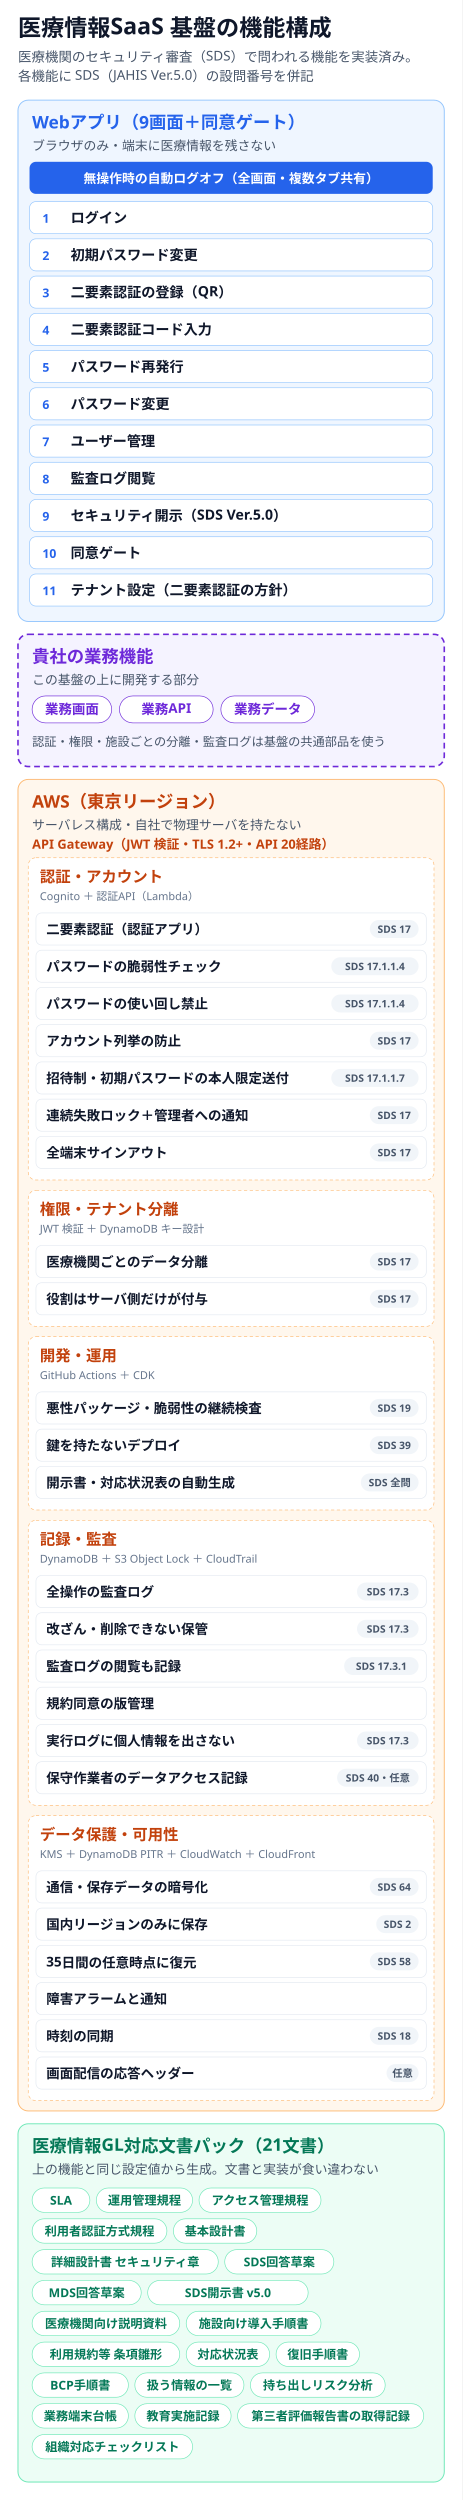
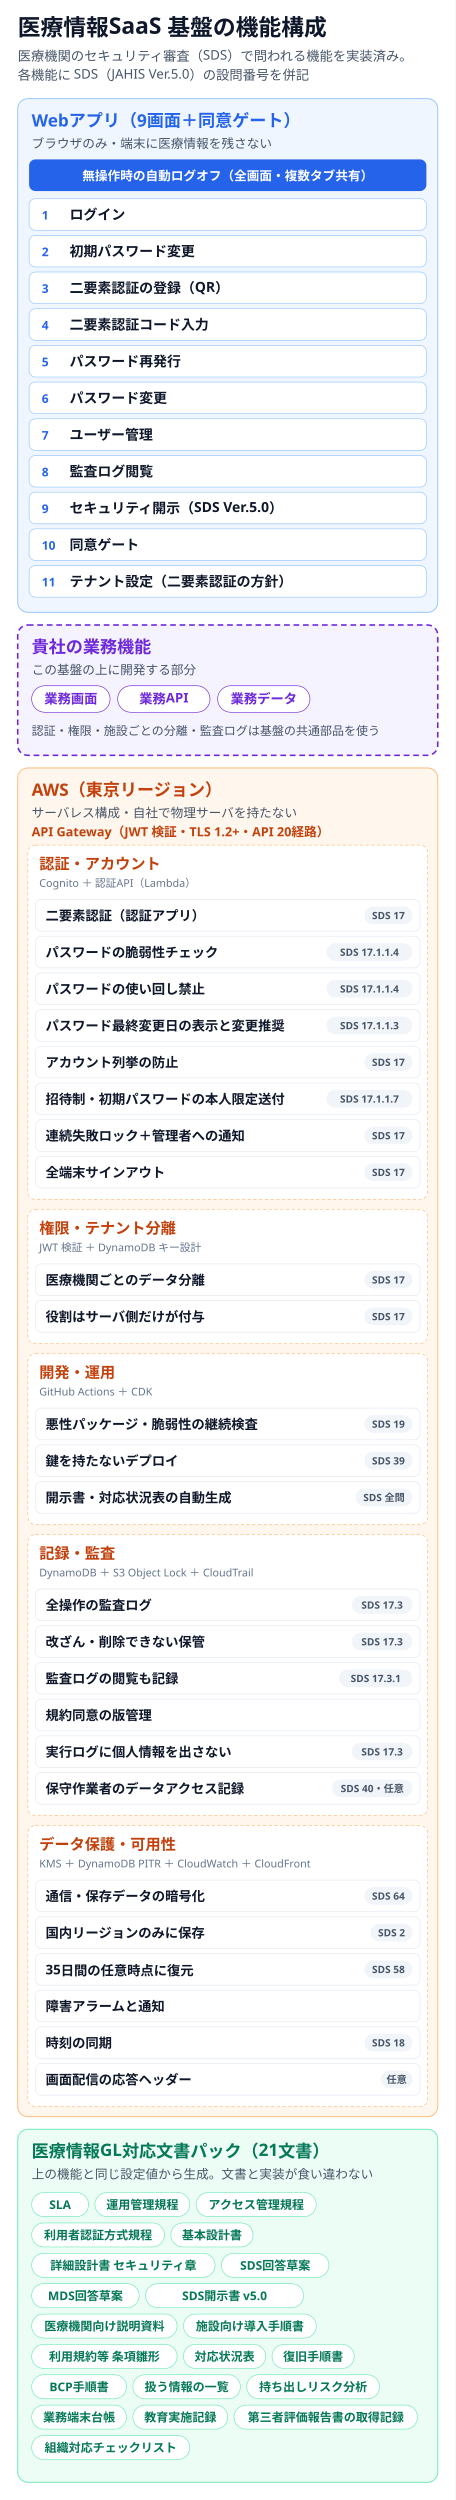
- <svg xmlns="http://www.w3.org/2000/svg" viewBox="0 0 720 3894" width="720" height="3894" font-family="'Hiragino Sans','Noto Sans JP','Yu Gothic UI',sans-serif">
-   <rect width="720" height="3894" fill="#ffffff" />
+ <svg xmlns="http://www.w3.org/2000/svg" viewBox="0 0 720 3952" width="720" height="3952" font-family="'Hiragino Sans','Noto Sans JP','Yu Gothic UI',sans-serif">
+   <rect width="720" height="3952" fill="#ffffff" />
  <text x="28" y="56" font-size="36" font-weight="700" fill="#0f172a" text-anchor="start">医療情報SaaS 基盤の機能構成</text>
  <text x="28" y="96" font-size="21" font-weight="400" fill="#475569" text-anchor="start">医療機関のセキュリティ審査（SDS）で問われる機能を実装済み。</text>
  <text x="28" y="126" font-size="21" font-weight="400" fill="#475569" text-anchor="start">各機能に SDS（JAHIS Ver.5.0）の設問番号を併記</text>
  <rect x="28" y="156" width="664" height="812" rx="16" fill="#eff6ff" stroke="#93c5fd" stroke-width="1.5" />
  <text x="50" y="200" font-size="27" font-weight="700" fill="#2563eb" text-anchor="start">Webアプリ（9画面＋同意ゲート）</text>
  <text x="50" y="234" font-size="20" font-weight="400" fill="#475569" text-anchor="start">ブラウザのみ・端末に医療情報を残さない</text>
  <rect x="46" y="252" width="628" height="50" rx="10" fill="#2563eb" />
  <text x="360.0" y="285" font-size="20" font-weight="700" fill="#ffffff" text-anchor="middle">無操作時の自動ログオフ（全画面・複数タブ共有）</text>
  <rect x="46" y="314" width="628" height="50" rx="10" fill="#ffffff" stroke="#93c5fd" stroke-width="1" />
  <text x="66" y="347" font-size="19" font-weight="700" fill="#2563eb" text-anchor="start"> 1</text>
  <text x="110" y="347" font-size="22" font-weight="600" fill="#0f172a" text-anchor="start">ログイン</text>
  <rect x="46" y="372" width="628" height="50" rx="10" fill="#ffffff" stroke="#93c5fd" stroke-width="1" />
  <text x="66" y="405" font-size="19" font-weight="700" fill="#2563eb" text-anchor="start"> 2</text>
  <text x="110" y="405" font-size="22" font-weight="600" fill="#0f172a" text-anchor="start">初期パスワード変更</text>
  <rect x="46" y="430" width="628" height="50" rx="10" fill="#ffffff" stroke="#93c5fd" stroke-width="1" />
  <text x="66" y="463" font-size="19" font-weight="700" fill="#2563eb" text-anchor="start"> 3</text>
  <text x="110" y="463" font-size="22" font-weight="600" fill="#0f172a" text-anchor="start">二要素認証の登録（QR）</text>
  <rect x="46" y="488" width="628" height="50" rx="10" fill="#ffffff" stroke="#93c5fd" stroke-width="1" />
  <text x="66" y="521" font-size="19" font-weight="700" fill="#2563eb" text-anchor="start"> 4</text>
  <text x="110" y="521" font-size="22" font-weight="600" fill="#0f172a" text-anchor="start">二要素認証コード入力</text>
  <rect x="46" y="546" width="628" height="50" rx="10" fill="#ffffff" stroke="#93c5fd" stroke-width="1" />
  <text x="66" y="579" font-size="19" font-weight="700" fill="#2563eb" text-anchor="start"> 5</text>
  <text x="110" y="579" font-size="22" font-weight="600" fill="#0f172a" text-anchor="start">パスワード再発行</text>
  <rect x="46" y="604" width="628" height="50" rx="10" fill="#ffffff" stroke="#93c5fd" stroke-width="1" />
  <text x="66" y="637" font-size="19" font-weight="700" fill="#2563eb" text-anchor="start"> 6</text>
  <text x="110" y="637" font-size="22" font-weight="600" fill="#0f172a" text-anchor="start">パスワード変更</text>
  <rect x="46" y="662" width="628" height="50" rx="10" fill="#ffffff" stroke="#93c5fd" stroke-width="1" />
  <text x="66" y="695" font-size="19" font-weight="700" fill="#2563eb" text-anchor="start"> 7</text>
  <text x="110" y="695" font-size="22" font-weight="600" fill="#0f172a" text-anchor="start">ユーザー管理</text>
  <rect x="46" y="720" width="628" height="50" rx="10" fill="#ffffff" stroke="#93c5fd" stroke-width="1" />
  <text x="66" y="753" font-size="19" font-weight="700" fill="#2563eb" text-anchor="start"> 8</text>
  <text x="110" y="753" font-size="22" font-weight="600" fill="#0f172a" text-anchor="start">監査ログ閲覧</text>
  <rect x="46" y="778" width="628" height="50" rx="10" fill="#ffffff" stroke="#93c5fd" stroke-width="1" />
  <text x="66" y="811" font-size="19" font-weight="700" fill="#2563eb" text-anchor="start"> 9</text>
  <text x="110" y="811" font-size="22" font-weight="600" fill="#0f172a" text-anchor="start">セキュリティ開示（SDS Ver.5.0）</text>
  <rect x="46" y="836" width="628" height="50" rx="10" fill="#ffffff" stroke="#93c5fd" stroke-width="1" />
  <text x="66" y="869" font-size="19" font-weight="700" fill="#2563eb" text-anchor="start">10</text>
  <text x="110" y="869" font-size="22" font-weight="600" fill="#0f172a" text-anchor="start">同意ゲート</text>
  <rect x="46" y="894" width="628" height="50" rx="10" fill="#ffffff" stroke="#93c5fd" stroke-width="1" />
  <text x="66" y="927" font-size="19" font-weight="700" fill="#2563eb" text-anchor="start">11</text>
  <text x="110" y="927" font-size="22" font-weight="600" fill="#0f172a" text-anchor="start">テナント設定（二要素認証の方針）</text>
  <rect x="28" y="988" width="664" height="206" rx="16" fill="#f5f3ff" stroke="#6d28d9" stroke-width="2.5" stroke-dasharray="9 6" />
  <text x="50" y="1032" font-size="27" font-weight="700" fill="#6d28d9" text-anchor="start">貴社の業務機能</text>
  <text x="50" y="1066" font-size="20" font-weight="400" fill="#475569" text-anchor="start">この基盤の上に開発する部分</text>
  <rect x="50" y="1084" width="124" height="42" rx="21" fill="#ffffff" stroke="#6d28d9" />
  <text x="112.0" y="1112" font-size="21" font-weight="600" fill="#6d28d9" text-anchor="middle">業務画面</text>
  <rect x="186" y="1084" width="146" height="42" rx="21" fill="#ffffff" stroke="#6d28d9" />
  <text x="259.0" y="1112" font-size="21" font-weight="600" fill="#6d28d9" text-anchor="middle">業務API</text>
  <rect x="344" y="1084" width="146" height="42" rx="21" fill="#ffffff" stroke="#6d28d9" />
  <text x="417.0" y="1112" font-size="21" font-weight="600" fill="#6d28d9" text-anchor="middle">業務データ</text>
  <text x="50" y="1162" font-size="19" font-weight="400" fill="#475569" text-anchor="start">認証・権限・施設ごとの分離・監査ログは基盤の共通部品を使う</text>
-   <rect x="28" y="1214" width="664" height="2074" rx="16" fill="#fff7ed" stroke="#fdba74" stroke-width="1.5" />
+   <rect x="28" y="1214" width="664" height="2132" rx="16" fill="#fff7ed" stroke="#fdba74" stroke-width="1.5" />
  <text x="50" y="1258" font-size="27" font-weight="700" fill="#c2410c" text-anchor="start">AWS（東京リージョン）</text>
  <text x="50" y="1292" font-size="20" font-weight="400" fill="#475569" text-anchor="start">サーバレス構成・自社で物理サーバを持たない</text>
  <text x="50" y="1322" font-size="20" font-weight="600" fill="#c2410c" text-anchor="start">API Gateway（JWT 検証・TLS 1.2+・API 20経路）</text>
-   <rect x="44" y="1336" width="632" height="502" rx="12" fill="#ffffff" stroke="#fdba74" stroke-width="1" stroke-dasharray="5 4" />
+   <rect x="44" y="1336" width="632" height="560" rx="12" fill="#ffffff" stroke="#fdba74" stroke-width="1" stroke-dasharray="5 4" />
  <text x="62" y="1374" font-size="24" font-weight="700" fill="#c2410c" text-anchor="start">認証・アカウント</text>
  <text x="62" y="1402" font-size="17" font-weight="400" fill="#64748b" text-anchor="start">Cognito ＋ 認証API（Lambda）</text>
  <rect x="56" y="1422" width="608" height="50" rx="9" fill="#ffffff" stroke="#e2e8f0" stroke-width="1" />
  <text x="72" y="1455" font-size="21" font-weight="600" fill="#0f172a" text-anchor="start">二要素認証（認証アプリ）</text>
  <rect x="576" y="1433" width="76" height="28" rx="14" fill="#f1f5f9" />
  <text x="614.0" y="1453" font-size="16" font-weight="600" fill="#475569" text-anchor="middle">SDS 17</text>
  <rect x="56" y="1480" width="608" height="50" rx="9" fill="#ffffff" stroke="#e2e8f0" stroke-width="1" />
  <text x="72" y="1513" font-size="21" font-weight="600" fill="#0f172a" text-anchor="start">パスワードの脆弱性チェック</text>
  <rect x="516" y="1491" width="136" height="28" rx="14" fill="#f1f5f9" />
  <text x="584.0" y="1511" font-size="16" font-weight="600" fill="#475569" text-anchor="middle">SDS 17.1.1.4</text>
  <rect x="56" y="1538" width="608" height="50" rx="9" fill="#ffffff" stroke="#e2e8f0" stroke-width="1" />
  <text x="72" y="1571" font-size="21" font-weight="600" fill="#0f172a" text-anchor="start">パスワードの使い回し禁止</text>
  <rect x="516" y="1549" width="136" height="28" rx="14" fill="#f1f5f9" />
  <text x="584.0" y="1569" font-size="16" font-weight="600" fill="#475569" text-anchor="middle">SDS 17.1.1.4</text>
  <rect x="56" y="1596" width="608" height="50" rx="9" fill="#ffffff" stroke="#e2e8f0" stroke-width="1" />
-   <text x="72" y="1629" font-size="21" font-weight="600" fill="#0f172a" text-anchor="start">アカウント列挙の防止</text>
-   <rect x="576" y="1607" width="76" height="28" rx="14" fill="#f1f5f9" />
-   <text x="614.0" y="1627" font-size="16" font-weight="600" fill="#475569" text-anchor="middle">SDS 17</text>
+   <text x="72" y="1629" font-size="21" font-weight="600" fill="#0f172a" text-anchor="start">パスワード最終変更日の表示と変更推奨</text>
+   <rect x="516" y="1607" width="136" height="28" rx="14" fill="#f1f5f9" />
+   <text x="584.0" y="1627" font-size="16" font-weight="600" fill="#475569" text-anchor="middle">SDS 17.1.1.3</text>
  <rect x="56" y="1654" width="608" height="50" rx="9" fill="#ffffff" stroke="#e2e8f0" stroke-width="1" />
-   <text x="72" y="1687" font-size="21" font-weight="600" fill="#0f172a" text-anchor="start">招待制・初期パスワードの本人限定送付</text>
-   <rect x="516" y="1665" width="136" height="28" rx="14" fill="#f1f5f9" />
-   <text x="584.0" y="1685" font-size="16" font-weight="600" fill="#475569" text-anchor="middle">SDS 17.1.1.7</text>
+   <text x="72" y="1687" font-size="21" font-weight="600" fill="#0f172a" text-anchor="start">アカウント列挙の防止</text>
+   <rect x="576" y="1665" width="76" height="28" rx="14" fill="#f1f5f9" />
+   <text x="614.0" y="1685" font-size="16" font-weight="600" fill="#475569" text-anchor="middle">SDS 17</text>
  <rect x="56" y="1712" width="608" height="50" rx="9" fill="#ffffff" stroke="#e2e8f0" stroke-width="1" />
-   <text x="72" y="1745" font-size="21" font-weight="600" fill="#0f172a" text-anchor="start">連続失敗ロック＋管理者への通知</text>
-   <rect x="576" y="1723" width="76" height="28" rx="14" fill="#f1f5f9" />
-   <text x="614.0" y="1743" font-size="16" font-weight="600" fill="#475569" text-anchor="middle">SDS 17</text>
+   <text x="72" y="1745" font-size="21" font-weight="600" fill="#0f172a" text-anchor="start">招待制・初期パスワードの本人限定送付</text>
+   <rect x="516" y="1723" width="136" height="28" rx="14" fill="#f1f5f9" />
+   <text x="584.0" y="1743" font-size="16" font-weight="600" fill="#475569" text-anchor="middle">SDS 17.1.1.7</text>
  <rect x="56" y="1770" width="608" height="50" rx="9" fill="#ffffff" stroke="#e2e8f0" stroke-width="1" />
-   <text x="72" y="1803" font-size="21" font-weight="600" fill="#0f172a" text-anchor="start">全端末サインアウト</text>
+   <text x="72" y="1803" font-size="21" font-weight="600" fill="#0f172a" text-anchor="start">連続失敗ロック＋管理者への通知</text>
  <rect x="576" y="1781" width="76" height="28" rx="14" fill="#f1f5f9" />
  <text x="614.0" y="1801" font-size="16" font-weight="600" fill="#475569" text-anchor="middle">SDS 17</text>
-   <rect x="44" y="1854" width="632" height="212" rx="12" fill="#ffffff" stroke="#fdba74" stroke-width="1" stroke-dasharray="5 4" />
-   <text x="62" y="1892" font-size="24" font-weight="700" fill="#c2410c" text-anchor="start">権限・テナント分離</text>
-   <text x="62" y="1920" font-size="17" font-weight="400" fill="#64748b" text-anchor="start">JWT 検証 ＋ DynamoDB キー設計</text>
-   <rect x="56" y="1940" width="608" height="50" rx="9" fill="#ffffff" stroke="#e2e8f0" stroke-width="1" />
-   <text x="72" y="1973" font-size="21" font-weight="600" fill="#0f172a" text-anchor="start">医療機関ごとのデータ分離</text>
-   <rect x="576" y="1951" width="76" height="28" rx="14" fill="#f1f5f9" />
-   <text x="614.0" y="1971" font-size="16" font-weight="600" fill="#475569" text-anchor="middle">SDS 17</text>
+   <rect x="56" y="1828" width="608" height="50" rx="9" fill="#ffffff" stroke="#e2e8f0" stroke-width="1" />
+   <text x="72" y="1861" font-size="21" font-weight="600" fill="#0f172a" text-anchor="start">全端末サインアウト</text>
+   <rect x="576" y="1839" width="76" height="28" rx="14" fill="#f1f5f9" />
+   <text x="614.0" y="1859" font-size="16" font-weight="600" fill="#475569" text-anchor="middle">SDS 17</text>
+   <rect x="44" y="1912" width="632" height="212" rx="12" fill="#ffffff" stroke="#fdba74" stroke-width="1" stroke-dasharray="5 4" />
+   <text x="62" y="1950" font-size="24" font-weight="700" fill="#c2410c" text-anchor="start">権限・テナント分離</text>
+   <text x="62" y="1978" font-size="17" font-weight="400" fill="#64748b" text-anchor="start">JWT 検証 ＋ DynamoDB キー設計</text>
  <rect x="56" y="1998" width="608" height="50" rx="9" fill="#ffffff" stroke="#e2e8f0" stroke-width="1" />
-   <text x="72" y="2031" font-size="21" font-weight="600" fill="#0f172a" text-anchor="start">役割はサーバ側だけが付与</text>
+   <text x="72" y="2031" font-size="21" font-weight="600" fill="#0f172a" text-anchor="start">医療機関ごとのデータ分離</text>
  <rect x="576" y="2009" width="76" height="28" rx="14" fill="#f1f5f9" />
  <text x="614.0" y="2029" font-size="16" font-weight="600" fill="#475569" text-anchor="middle">SDS 17</text>
-   <rect x="44" y="2082" width="632" height="270" rx="12" fill="#ffffff" stroke="#fdba74" stroke-width="1" stroke-dasharray="5 4" />
-   <text x="62" y="2120" font-size="24" font-weight="700" fill="#c2410c" text-anchor="start">開発・運用</text>
-   <text x="62" y="2148" font-size="17" font-weight="400" fill="#64748b" text-anchor="start">GitHub Actions ＋ CDK</text>
-   <rect x="56" y="2168" width="608" height="50" rx="9" fill="#ffffff" stroke="#e2e8f0" stroke-width="1" />
-   <text x="72" y="2201" font-size="21" font-weight="600" fill="#0f172a" text-anchor="start">悪性パッケージ・脆弱性の継続検査</text>
-   <rect x="576" y="2179" width="76" height="28" rx="14" fill="#f1f5f9" />
-   <text x="614.0" y="2199" font-size="16" font-weight="600" fill="#475569" text-anchor="middle">SDS 19</text>
+   <rect x="56" y="2056" width="608" height="50" rx="9" fill="#ffffff" stroke="#e2e8f0" stroke-width="1" />
+   <text x="72" y="2089" font-size="21" font-weight="600" fill="#0f172a" text-anchor="start">役割はサーバ側だけが付与</text>
+   <rect x="576" y="2067" width="76" height="28" rx="14" fill="#f1f5f9" />
+   <text x="614.0" y="2087" font-size="16" font-weight="600" fill="#475569" text-anchor="middle">SDS 17</text>
+   <rect x="44" y="2140" width="632" height="270" rx="12" fill="#ffffff" stroke="#fdba74" stroke-width="1" stroke-dasharray="5 4" />
+   <text x="62" y="2178" font-size="24" font-weight="700" fill="#c2410c" text-anchor="start">開発・運用</text>
+   <text x="62" y="2206" font-size="17" font-weight="400" fill="#64748b" text-anchor="start">GitHub Actions ＋ CDK</text>
  <rect x="56" y="2226" width="608" height="50" rx="9" fill="#ffffff" stroke="#e2e8f0" stroke-width="1" />
-   <text x="72" y="2259" font-size="21" font-weight="600" fill="#0f172a" text-anchor="start">鍵を持たないデプロイ</text>
+   <text x="72" y="2259" font-size="21" font-weight="600" fill="#0f172a" text-anchor="start">悪性パッケージ・脆弱性の継続検査</text>
  <rect x="576" y="2237" width="76" height="28" rx="14" fill="#f1f5f9" />
-   <text x="614.0" y="2257" font-size="16" font-weight="600" fill="#475569" text-anchor="middle">SDS 39</text>
+   <text x="614.0" y="2257" font-size="16" font-weight="600" fill="#475569" text-anchor="middle">SDS 19</text>
  <rect x="56" y="2284" width="608" height="50" rx="9" fill="#ffffff" stroke="#e2e8f0" stroke-width="1" />
-   <text x="72" y="2317" font-size="21" font-weight="600" fill="#0f172a" text-anchor="start">開示書・対応状況表の自動生成</text>
-   <rect x="562" y="2295" width="90" height="28" rx="14" fill="#f1f5f9" />
-   <text x="607.0" y="2315" font-size="16" font-weight="600" fill="#475569" text-anchor="middle">SDS 全問</text>
-   <rect x="44" y="2368" width="632" height="444" rx="12" fill="#ffffff" stroke="#fdba74" stroke-width="1" stroke-dasharray="5 4" />
-   <text x="62" y="2406" font-size="24" font-weight="700" fill="#c2410c" text-anchor="start">記録・監査</text>
-   <text x="62" y="2434" font-size="17" font-weight="400" fill="#64748b" text-anchor="start">DynamoDB ＋ S3 Object Lock ＋ CloudTrail</text>
-   <rect x="56" y="2454" width="608" height="50" rx="9" fill="#ffffff" stroke="#e2e8f0" stroke-width="1" />
-   <text x="72" y="2487" font-size="21" font-weight="600" fill="#0f172a" text-anchor="start">全操作の監査ログ</text>
-   <rect x="556" y="2465" width="96" height="28" rx="14" fill="#f1f5f9" />
-   <text x="604.0" y="2485" font-size="16" font-weight="600" fill="#475569" text-anchor="middle">SDS 17.3</text>
+   <text x="72" y="2317" font-size="21" font-weight="600" fill="#0f172a" text-anchor="start">鍵を持たないデプロイ</text>
+   <rect x="576" y="2295" width="76" height="28" rx="14" fill="#f1f5f9" />
+   <text x="614.0" y="2315" font-size="16" font-weight="600" fill="#475569" text-anchor="middle">SDS 39</text>
+   <rect x="56" y="2342" width="608" height="50" rx="9" fill="#ffffff" stroke="#e2e8f0" stroke-width="1" />
+   <text x="72" y="2375" font-size="21" font-weight="600" fill="#0f172a" text-anchor="start">開示書・対応状況表の自動生成</text>
+   <rect x="562" y="2353" width="90" height="28" rx="14" fill="#f1f5f9" />
+   <text x="607.0" y="2373" font-size="16" font-weight="600" fill="#475569" text-anchor="middle">SDS 全問</text>
+   <rect x="44" y="2426" width="632" height="444" rx="12" fill="#ffffff" stroke="#fdba74" stroke-width="1" stroke-dasharray="5 4" />
+   <text x="62" y="2464" font-size="24" font-weight="700" fill="#c2410c" text-anchor="start">記録・監査</text>
+   <text x="62" y="2492" font-size="17" font-weight="400" fill="#64748b" text-anchor="start">DynamoDB ＋ S3 Object Lock ＋ CloudTrail</text>
  <rect x="56" y="2512" width="608" height="50" rx="9" fill="#ffffff" stroke="#e2e8f0" stroke-width="1" />
-   <text x="72" y="2545" font-size="21" font-weight="600" fill="#0f172a" text-anchor="start">改ざん・削除できない保管</text>
+   <text x="72" y="2545" font-size="21" font-weight="600" fill="#0f172a" text-anchor="start">全操作の監査ログ</text>
  <rect x="556" y="2523" width="96" height="28" rx="14" fill="#f1f5f9" />
  <text x="604.0" y="2543" font-size="16" font-weight="600" fill="#475569" text-anchor="middle">SDS 17.3</text>
  <rect x="56" y="2570" width="608" height="50" rx="9" fill="#ffffff" stroke="#e2e8f0" stroke-width="1" />
-   <text x="72" y="2603" font-size="21" font-weight="600" fill="#0f172a" text-anchor="start">監査ログの閲覧も記録</text>
-   <rect x="536" y="2581" width="116" height="28" rx="14" fill="#f1f5f9" />
-   <text x="594.0" y="2601" font-size="16" font-weight="600" fill="#475569" text-anchor="middle">SDS 17.3.1</text>
+   <text x="72" y="2603" font-size="21" font-weight="600" fill="#0f172a" text-anchor="start">改ざん・削除できない保管</text>
+   <rect x="556" y="2581" width="96" height="28" rx="14" fill="#f1f5f9" />
+   <text x="604.0" y="2601" font-size="16" font-weight="600" fill="#475569" text-anchor="middle">SDS 17.3</text>
  <rect x="56" y="2628" width="608" height="50" rx="9" fill="#ffffff" stroke="#e2e8f0" stroke-width="1" />
-   <text x="72" y="2661" font-size="21" font-weight="600" fill="#0f172a" text-anchor="start">規約同意の版管理</text>
+   <text x="72" y="2661" font-size="21" font-weight="600" fill="#0f172a" text-anchor="start">監査ログの閲覧も記録</text>
+   <rect x="536" y="2639" width="116" height="28" rx="14" fill="#f1f5f9" />
+   <text x="594.0" y="2659" font-size="16" font-weight="600" fill="#475569" text-anchor="middle">SDS 17.3.1</text>
  <rect x="56" y="2686" width="608" height="50" rx="9" fill="#ffffff" stroke="#e2e8f0" stroke-width="1" />
-   <text x="72" y="2719" font-size="21" font-weight="600" fill="#0f172a" text-anchor="start">実行ログに個人情報を出さない</text>
-   <rect x="556" y="2697" width="96" height="28" rx="14" fill="#f1f5f9" />
-   <text x="604.0" y="2717" font-size="16" font-weight="600" fill="#475569" text-anchor="middle">SDS 17.3</text>
+   <text x="72" y="2719" font-size="21" font-weight="600" fill="#0f172a" text-anchor="start">規約同意の版管理</text>
  <rect x="56" y="2744" width="608" height="50" rx="9" fill="#ffffff" stroke="#e2e8f0" stroke-width="1" />
-   <text x="72" y="2777" font-size="21" font-weight="600" fill="#0f172a" text-anchor="start">保守作業者のデータアクセス記録</text>
-   <rect x="525" y="2755" width="127" height="28" rx="14" fill="#f1f5f9" />
-   <text x="588.5" y="2775" font-size="16" font-weight="600" fill="#475569" text-anchor="middle">SDS 40・任意</text>
-   <rect x="44" y="2828" width="632" height="444" rx="12" fill="#ffffff" stroke="#fdba74" stroke-width="1" stroke-dasharray="5 4" />
-   <text x="62" y="2866" font-size="24" font-weight="700" fill="#c2410c" text-anchor="start">データ保護・可用性</text>
-   <text x="62" y="2894" font-size="17" font-weight="400" fill="#64748b" text-anchor="start">KMS ＋ DynamoDB PITR ＋ CloudWatch ＋ CloudFront</text>
-   <rect x="56" y="2914" width="608" height="50" rx="9" fill="#ffffff" stroke="#e2e8f0" stroke-width="1" />
-   <text x="72" y="2947" font-size="21" font-weight="600" fill="#0f172a" text-anchor="start">通信・保存データの暗号化</text>
-   <rect x="576" y="2925" width="76" height="28" rx="14" fill="#f1f5f9" />
-   <text x="614.0" y="2945" font-size="16" font-weight="600" fill="#475569" text-anchor="middle">SDS 64</text>
+   <text x="72" y="2777" font-size="21" font-weight="600" fill="#0f172a" text-anchor="start">実行ログに個人情報を出さない</text>
+   <rect x="556" y="2755" width="96" height="28" rx="14" fill="#f1f5f9" />
+   <text x="604.0" y="2775" font-size="16" font-weight="600" fill="#475569" text-anchor="middle">SDS 17.3</text>
+   <rect x="56" y="2802" width="608" height="50" rx="9" fill="#ffffff" stroke="#e2e8f0" stroke-width="1" />
+   <text x="72" y="2835" font-size="21" font-weight="600" fill="#0f172a" text-anchor="start">保守作業者のデータアクセス記録</text>
+   <rect x="525" y="2813" width="127" height="28" rx="14" fill="#f1f5f9" />
+   <text x="588.5" y="2833" font-size="16" font-weight="600" fill="#475569" text-anchor="middle">SDS 40・任意</text>
+   <rect x="44" y="2886" width="632" height="444" rx="12" fill="#ffffff" stroke="#fdba74" stroke-width="1" stroke-dasharray="5 4" />
+   <text x="62" y="2924" font-size="24" font-weight="700" fill="#c2410c" text-anchor="start">データ保護・可用性</text>
+   <text x="62" y="2952" font-size="17" font-weight="400" fill="#64748b" text-anchor="start">KMS ＋ DynamoDB PITR ＋ CloudWatch ＋ CloudFront</text>
  <rect x="56" y="2972" width="608" height="50" rx="9" fill="#ffffff" stroke="#e2e8f0" stroke-width="1" />
-   <text x="72" y="3005" font-size="21" font-weight="600" fill="#0f172a" text-anchor="start">国内リージョンのみに保存</text>
-   <rect x="586" y="2983" width="66" height="28" rx="14" fill="#f1f5f9" />
-   <text x="619.0" y="3003" font-size="16" font-weight="600" fill="#475569" text-anchor="middle">SDS 2</text>
+   <text x="72" y="3005" font-size="21" font-weight="600" fill="#0f172a" text-anchor="start">通信・保存データの暗号化</text>
+   <rect x="576" y="2983" width="76" height="28" rx="14" fill="#f1f5f9" />
+   <text x="614.0" y="3003" font-size="16" font-weight="600" fill="#475569" text-anchor="middle">SDS 64</text>
  <rect x="56" y="3030" width="608" height="50" rx="9" fill="#ffffff" stroke="#e2e8f0" stroke-width="1" />
-   <text x="72" y="3063" font-size="21" font-weight="600" fill="#0f172a" text-anchor="start">35日間の任意時点に復元</text>
-   <rect x="576" y="3041" width="76" height="28" rx="14" fill="#f1f5f9" />
-   <text x="614.0" y="3061" font-size="16" font-weight="600" fill="#475569" text-anchor="middle">SDS 58</text>
+   <text x="72" y="3063" font-size="21" font-weight="600" fill="#0f172a" text-anchor="start">国内リージョンのみに保存</text>
+   <rect x="586" y="3041" width="66" height="28" rx="14" fill="#f1f5f9" />
+   <text x="619.0" y="3061" font-size="16" font-weight="600" fill="#475569" text-anchor="middle">SDS 2</text>
  <rect x="56" y="3088" width="608" height="50" rx="9" fill="#ffffff" stroke="#e2e8f0" stroke-width="1" />
-   <text x="72" y="3121" font-size="21" font-weight="600" fill="#0f172a" text-anchor="start">障害アラームと通知</text>
+   <text x="72" y="3121" font-size="21" font-weight="600" fill="#0f172a" text-anchor="start">35日間の任意時点に復元</text>
+   <rect x="576" y="3099" width="76" height="28" rx="14" fill="#f1f5f9" />
+   <text x="614.0" y="3119" font-size="16" font-weight="600" fill="#475569" text-anchor="middle">SDS 58</text>
  <rect x="56" y="3146" width="608" height="50" rx="9" fill="#ffffff" stroke="#e2e8f0" stroke-width="1" />
-   <text x="72" y="3179" font-size="21" font-weight="600" fill="#0f172a" text-anchor="start">時刻の同期</text>
-   <rect x="576" y="3157" width="76" height="28" rx="14" fill="#f1f5f9" />
-   <text x="614.0" y="3177" font-size="16" font-weight="600" fill="#475569" text-anchor="middle">SDS 18</text>
+   <text x="72" y="3179" font-size="21" font-weight="600" fill="#0f172a" text-anchor="start">障害アラームと通知</text>
  <rect x="56" y="3204" width="608" height="50" rx="9" fill="#ffffff" stroke="#e2e8f0" stroke-width="1" />
-   <text x="72" y="3237" font-size="21" font-weight="600" fill="#0f172a" text-anchor="start">画面配信の応答ヘッダー</text>
-   <rect x="602" y="3215" width="50" height="28" rx="14" fill="#f1f5f9" />
-   <text x="627.0" y="3235" font-size="16" font-weight="600" fill="#475569" text-anchor="middle">任意</text>
-   <rect x="28" y="3308" width="664" height="558" rx="16" fill="#ecfdf5" stroke="#6ee7b7" stroke-width="1.5" />
-   <text x="50" y="3352" font-size="27" font-weight="700" fill="#047857" text-anchor="start">医療情報GL対応文書パック（21文書）</text>
-   <text x="50" y="3386" font-size="20" font-weight="400" fill="#475569" text-anchor="start">上の機能と同じ設定値から生成。文書と実装が食い違わない</text>
-   <rect x="50" y="3408" width="90" height="38" rx="19" fill="#ffffff" stroke="#6ee7b7" />
-   <text x="95.0" y="3434" font-size="19" font-weight="600" fill="#047857" text-anchor="middle">SLA</text>
-   <rect x="150" y="3408" width="150" height="38" rx="19" fill="#ffffff" stroke="#6ee7b7" />
-   <text x="225.0" y="3434" font-size="19" font-weight="600" fill="#047857" text-anchor="middle">運用管理規程</text>
-   <rect x="310" y="3408" width="190" height="38" rx="19" fill="#ffffff" stroke="#6ee7b7" />
-   <text x="405.0" y="3434" font-size="19" font-weight="600" fill="#047857" text-anchor="middle">アクセス管理規程</text>
-   <rect x="50" y="3456" width="210" height="38" rx="19" fill="#ffffff" stroke="#6ee7b7" />
-   <text x="155.0" y="3482" font-size="19" font-weight="600" fill="#047857" text-anchor="middle">利用者認証方式規程</text>
-   <rect x="270" y="3456" width="130" height="38" rx="19" fill="#ffffff" stroke="#6ee7b7" />
-   <text x="335.0" y="3482" font-size="19" font-weight="600" fill="#047857" text-anchor="middle">基本設計書</text>
-   <rect x="50" y="3504" width="290" height="38" rx="19" fill="#ffffff" stroke="#6ee7b7" />
-   <text x="195.0" y="3530" font-size="19" font-weight="600" fill="#047857" text-anchor="middle">詳細設計書 セキュリティ章</text>
-   <rect x="350" y="3504" width="170" height="38" rx="19" fill="#ffffff" stroke="#6ee7b7" />
-   <text x="435.0" y="3530" font-size="19" font-weight="600" fill="#047857" text-anchor="middle">SDS回答草案</text>
-   <rect x="50" y="3552" width="170" height="38" rx="19" fill="#ffffff" stroke="#6ee7b7" />
-   <text x="135.0" y="3578" font-size="19" font-weight="600" fill="#047857" text-anchor="middle">MDS回答草案</text>
-   <rect x="230" y="3552" width="250" height="38" rx="19" fill="#ffffff" stroke="#6ee7b7" />
-   <text x="355.0" y="3578" font-size="19" font-weight="600" fill="#047857" text-anchor="middle">SDS開示書 v5.0</text>
-   <rect x="50" y="3600" width="230" height="38" rx="19" fill="#ffffff" stroke="#6ee7b7" />
-   <text x="165.0" y="3626" font-size="19" font-weight="600" fill="#047857" text-anchor="middle">医療機関向け説明資料</text>
-   <rect x="290" y="3600" width="210" height="38" rx="19" fill="#ffffff" stroke="#6ee7b7" />
-   <text x="395.0" y="3626" font-size="19" font-weight="600" fill="#047857" text-anchor="middle">施設向け導入手順書</text>
-   <rect x="50" y="3648" width="230" height="38" rx="19" fill="#ffffff" stroke="#6ee7b7" />
-   <text x="165.0" y="3674" font-size="19" font-weight="600" fill="#047857" text-anchor="middle">利用規約等 条項雛形</text>
-   <rect x="290" y="3648" width="130" height="38" rx="19" fill="#ffffff" stroke="#6ee7b7" />
-   <text x="355.0" y="3674" font-size="19" font-weight="600" fill="#047857" text-anchor="middle">対応状況表</text>
-   <rect x="430" y="3648" width="130" height="38" rx="19" fill="#ffffff" stroke="#6ee7b7" />
-   <text x="495.0" y="3674" font-size="19" font-weight="600" fill="#047857" text-anchor="middle">復旧手順書</text>
-   <rect x="50" y="3696" width="150" height="38" rx="19" fill="#ffffff" stroke="#6ee7b7" />
-   <text x="125.0" y="3722" font-size="19" font-weight="600" fill="#047857" text-anchor="middle">BCP手順書</text>
-   <rect x="210" y="3696" width="170" height="38" rx="19" fill="#ffffff" stroke="#6ee7b7" />
-   <text x="295.0" y="3722" font-size="19" font-weight="600" fill="#047857" text-anchor="middle">扱う情報の一覧</text>
-   <rect x="390" y="3696" width="210" height="38" rx="19" fill="#ffffff" stroke="#6ee7b7" />
-   <text x="495.0" y="3722" font-size="19" font-weight="600" fill="#047857" text-anchor="middle">持ち出しリスク分析</text>
-   <rect x="50" y="3744" width="150" height="38" rx="19" fill="#ffffff" stroke="#6ee7b7" />
-   <text x="125.0" y="3770" font-size="19" font-weight="600" fill="#047857" text-anchor="middle">業務端末台帳</text>
-   <rect x="210" y="3744" width="150" height="38" rx="19" fill="#ffffff" stroke="#6ee7b7" />
-   <text x="285.0" y="3770" font-size="19" font-weight="600" fill="#047857" text-anchor="middle">教育実施記録</text>
-   <rect x="370" y="3744" width="290" height="38" rx="19" fill="#ffffff" stroke="#6ee7b7" />
-   <text x="515.0" y="3770" font-size="19" font-weight="600" fill="#047857" text-anchor="middle">第三者評価報告書の取得記録</text>
-   <rect x="50" y="3792" width="250" height="38" rx="19" fill="#ffffff" stroke="#6ee7b7" />
-   <text x="175.0" y="3818" font-size="19" font-weight="600" fill="#047857" text-anchor="middle">組織対応チェックリスト</text>
+   <text x="72" y="3237" font-size="21" font-weight="600" fill="#0f172a" text-anchor="start">時刻の同期</text>
+   <rect x="576" y="3215" width="76" height="28" rx="14" fill="#f1f5f9" />
+   <text x="614.0" y="3235" font-size="16" font-weight="600" fill="#475569" text-anchor="middle">SDS 18</text>
+   <rect x="56" y="3262" width="608" height="50" rx="9" fill="#ffffff" stroke="#e2e8f0" stroke-width="1" />
+   <text x="72" y="3295" font-size="21" font-weight="600" fill="#0f172a" text-anchor="start">画面配信の応答ヘッダー</text>
+   <rect x="602" y="3273" width="50" height="28" rx="14" fill="#f1f5f9" />
+   <text x="627.0" y="3293" font-size="16" font-weight="600" fill="#475569" text-anchor="middle">任意</text>
+   <rect x="28" y="3366" width="664" height="558" rx="16" fill="#ecfdf5" stroke="#6ee7b7" stroke-width="1.5" />
+   <text x="50" y="3410" font-size="27" font-weight="700" fill="#047857" text-anchor="start">医療情報GL対応文書パック（21文書）</text>
+   <text x="50" y="3444" font-size="20" font-weight="400" fill="#475569" text-anchor="start">上の機能と同じ設定値から生成。文書と実装が食い違わない</text>
+   <rect x="50" y="3466" width="90" height="38" rx="19" fill="#ffffff" stroke="#6ee7b7" />
+   <text x="95.0" y="3492" font-size="19" font-weight="600" fill="#047857" text-anchor="middle">SLA</text>
+   <rect x="150" y="3466" width="150" height="38" rx="19" fill="#ffffff" stroke="#6ee7b7" />
+   <text x="225.0" y="3492" font-size="19" font-weight="600" fill="#047857" text-anchor="middle">運用管理規程</text>
+   <rect x="310" y="3466" width="190" height="38" rx="19" fill="#ffffff" stroke="#6ee7b7" />
+   <text x="405.0" y="3492" font-size="19" font-weight="600" fill="#047857" text-anchor="middle">アクセス管理規程</text>
+   <rect x="50" y="3514" width="210" height="38" rx="19" fill="#ffffff" stroke="#6ee7b7" />
+   <text x="155.0" y="3540" font-size="19" font-weight="600" fill="#047857" text-anchor="middle">利用者認証方式規程</text>
+   <rect x="270" y="3514" width="130" height="38" rx="19" fill="#ffffff" stroke="#6ee7b7" />
+   <text x="335.0" y="3540" font-size="19" font-weight="600" fill="#047857" text-anchor="middle">基本設計書</text>
+   <rect x="50" y="3562" width="290" height="38" rx="19" fill="#ffffff" stroke="#6ee7b7" />
+   <text x="195.0" y="3588" font-size="19" font-weight="600" fill="#047857" text-anchor="middle">詳細設計書 セキュリティ章</text>
+   <rect x="350" y="3562" width="170" height="38" rx="19" fill="#ffffff" stroke="#6ee7b7" />
+   <text x="435.0" y="3588" font-size="19" font-weight="600" fill="#047857" text-anchor="middle">SDS回答草案</text>
+   <rect x="50" y="3610" width="170" height="38" rx="19" fill="#ffffff" stroke="#6ee7b7" />
+   <text x="135.0" y="3636" font-size="19" font-weight="600" fill="#047857" text-anchor="middle">MDS回答草案</text>
+   <rect x="230" y="3610" width="250" height="38" rx="19" fill="#ffffff" stroke="#6ee7b7" />
+   <text x="355.0" y="3636" font-size="19" font-weight="600" fill="#047857" text-anchor="middle">SDS開示書 v5.0</text>
+   <rect x="50" y="3658" width="230" height="38" rx="19" fill="#ffffff" stroke="#6ee7b7" />
+   <text x="165.0" y="3684" font-size="19" font-weight="600" fill="#047857" text-anchor="middle">医療機関向け説明資料</text>
+   <rect x="290" y="3658" width="210" height="38" rx="19" fill="#ffffff" stroke="#6ee7b7" />
+   <text x="395.0" y="3684" font-size="19" font-weight="600" fill="#047857" text-anchor="middle">施設向け導入手順書</text>
+   <rect x="50" y="3706" width="230" height="38" rx="19" fill="#ffffff" stroke="#6ee7b7" />
+   <text x="165.0" y="3732" font-size="19" font-weight="600" fill="#047857" text-anchor="middle">利用規約等 条項雛形</text>
+   <rect x="290" y="3706" width="130" height="38" rx="19" fill="#ffffff" stroke="#6ee7b7" />
+   <text x="355.0" y="3732" font-size="19" font-weight="600" fill="#047857" text-anchor="middle">対応状況表</text>
+   <rect x="430" y="3706" width="130" height="38" rx="19" fill="#ffffff" stroke="#6ee7b7" />
+   <text x="495.0" y="3732" font-size="19" font-weight="600" fill="#047857" text-anchor="middle">復旧手順書</text>
+   <rect x="50" y="3754" width="150" height="38" rx="19" fill="#ffffff" stroke="#6ee7b7" />
+   <text x="125.0" y="3780" font-size="19" font-weight="600" fill="#047857" text-anchor="middle">BCP手順書</text>
+   <rect x="210" y="3754" width="170" height="38" rx="19" fill="#ffffff" stroke="#6ee7b7" />
+   <text x="295.0" y="3780" font-size="19" font-weight="600" fill="#047857" text-anchor="middle">扱う情報の一覧</text>
+   <rect x="390" y="3754" width="210" height="38" rx="19" fill="#ffffff" stroke="#6ee7b7" />
+   <text x="495.0" y="3780" font-size="19" font-weight="600" fill="#047857" text-anchor="middle">持ち出しリスク分析</text>
+   <rect x="50" y="3802" width="150" height="38" rx="19" fill="#ffffff" stroke="#6ee7b7" />
+   <text x="125.0" y="3828" font-size="19" font-weight="600" fill="#047857" text-anchor="middle">業務端末台帳</text>
+   <rect x="210" y="3802" width="150" height="38" rx="19" fill="#ffffff" stroke="#6ee7b7" />
+   <text x="285.0" y="3828" font-size="19" font-weight="600" fill="#047857" text-anchor="middle">教育実施記録</text>
+   <rect x="370" y="3802" width="290" height="38" rx="19" fill="#ffffff" stroke="#6ee7b7" />
+   <text x="515.0" y="3828" font-size="19" font-weight="600" fill="#047857" text-anchor="middle">第三者評価報告書の取得記録</text>
+   <rect x="50" y="3850" width="250" height="38" rx="19" fill="#ffffff" stroke="#6ee7b7" />
+   <text x="175.0" y="3876" font-size="19" font-weight="600" fill="#047857" text-anchor="middle">組織対応チェックリスト</text>
</svg>
